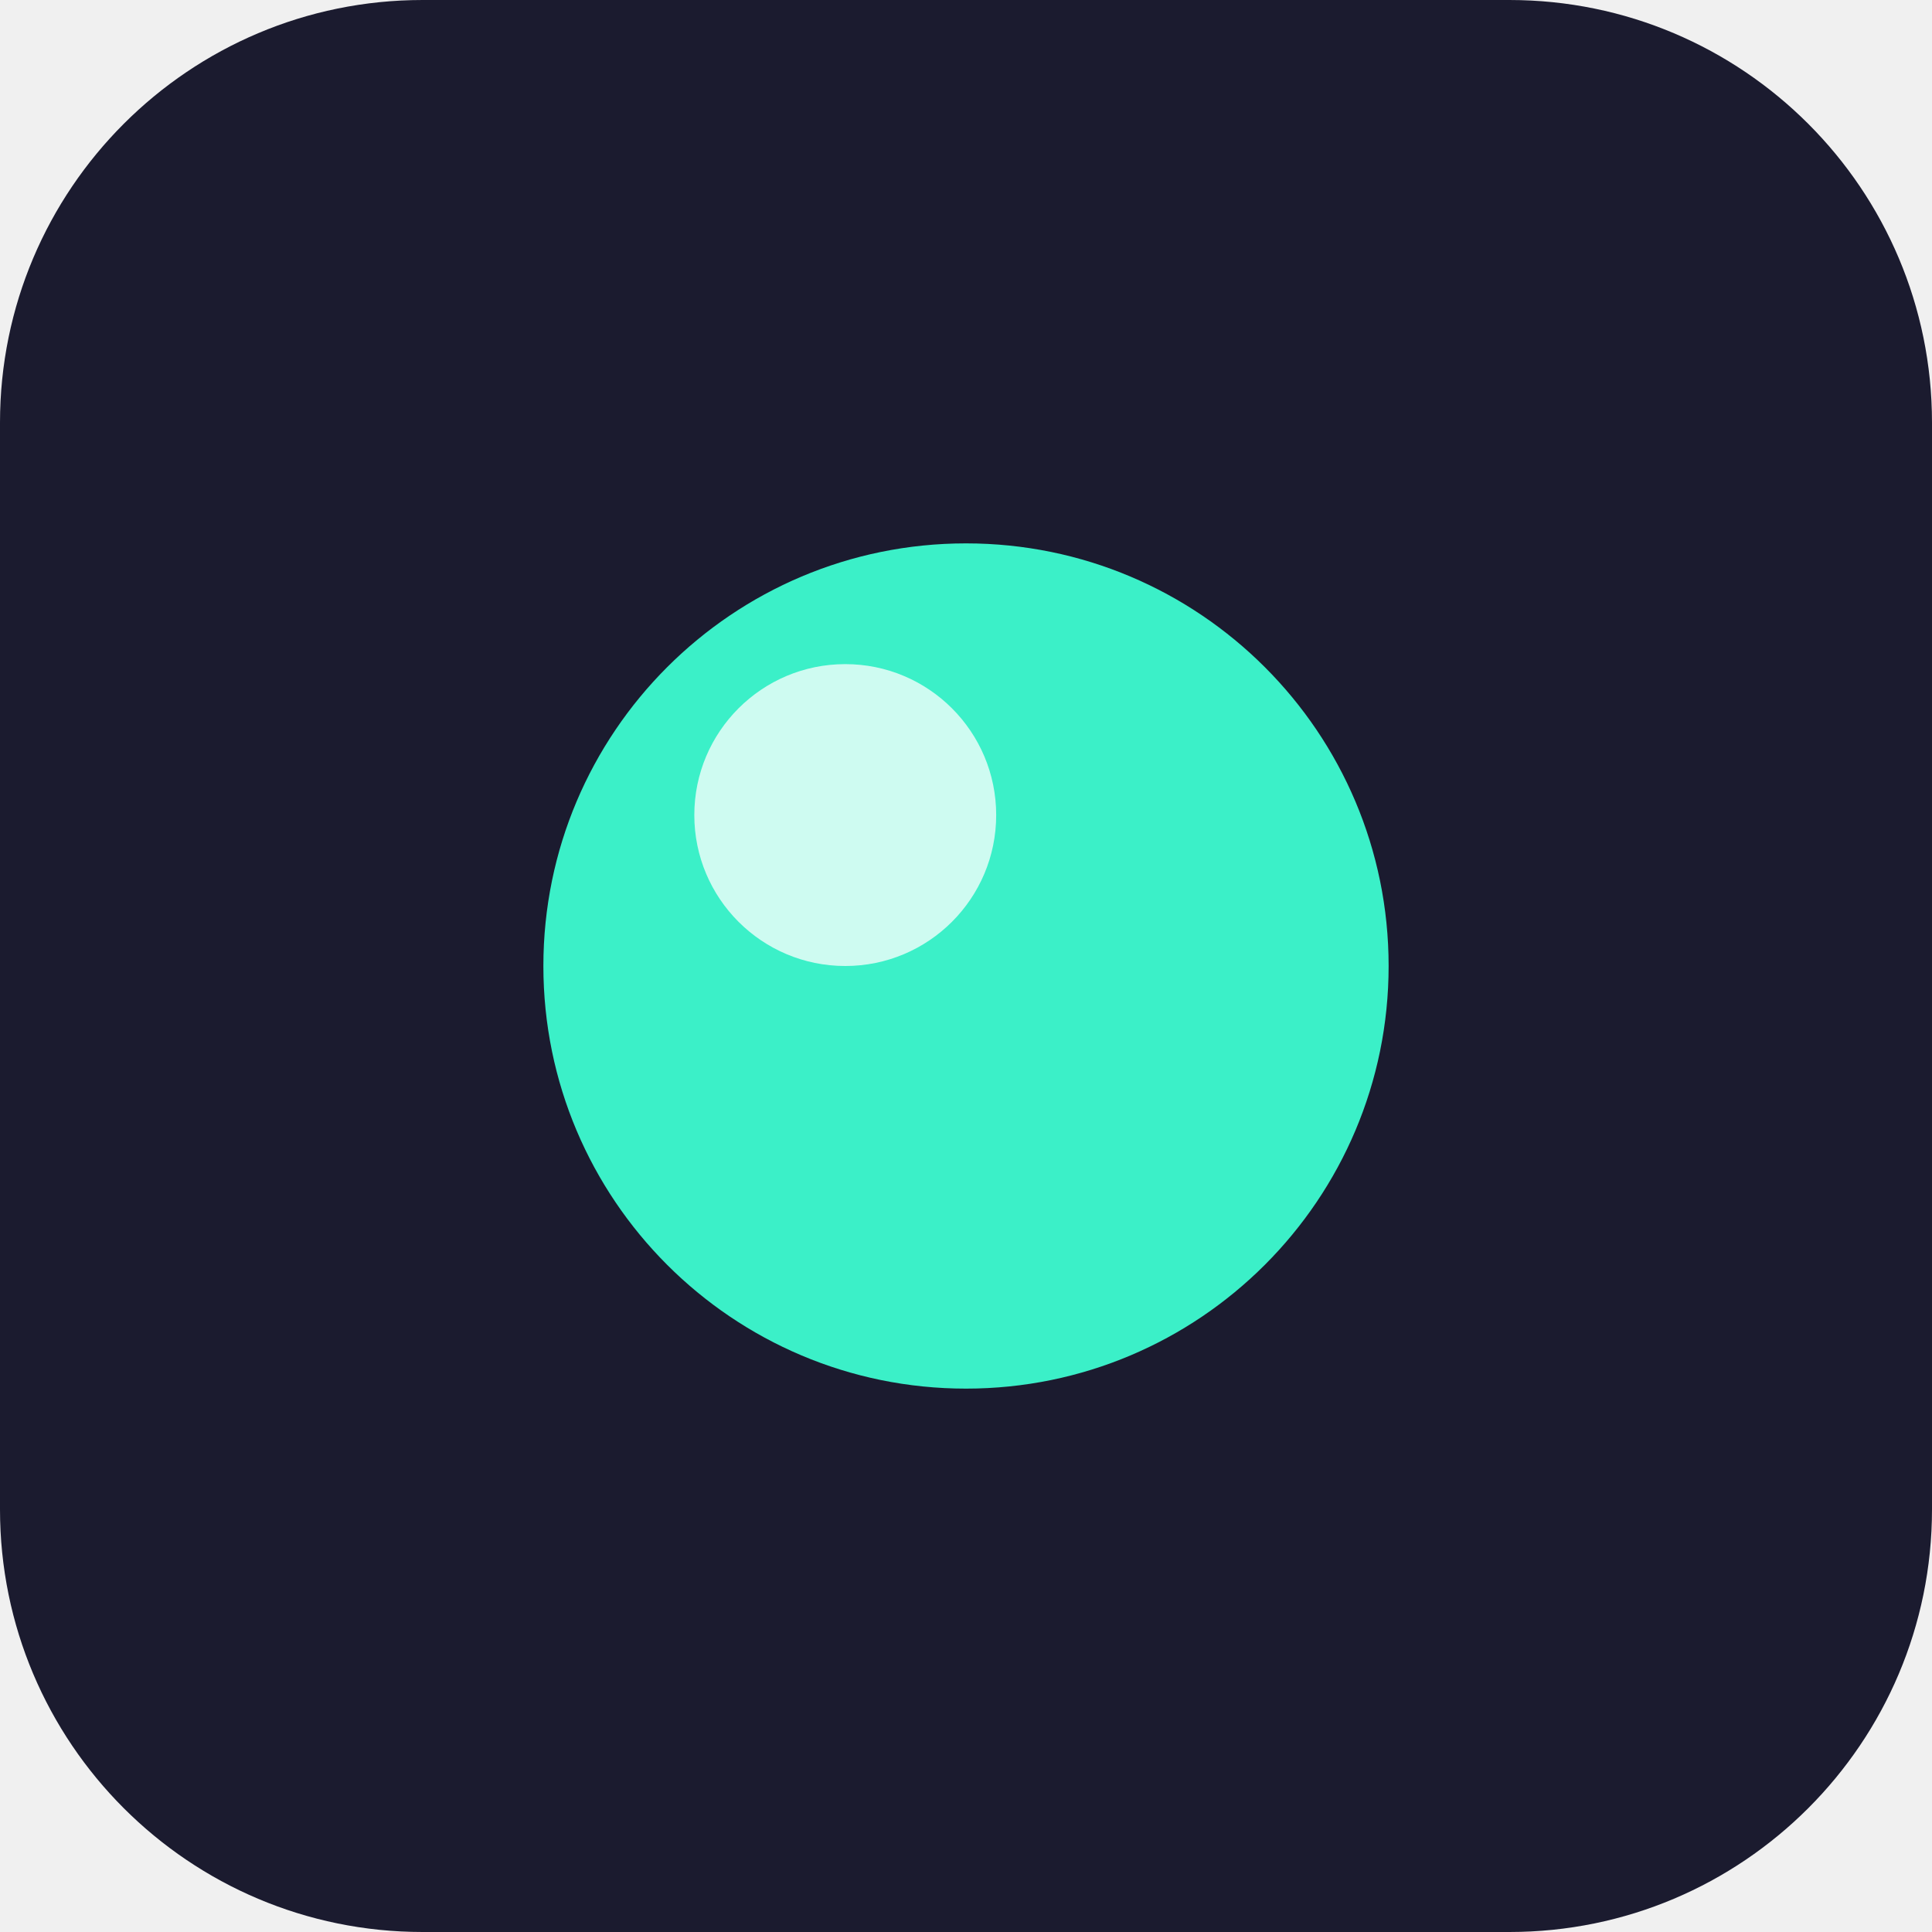
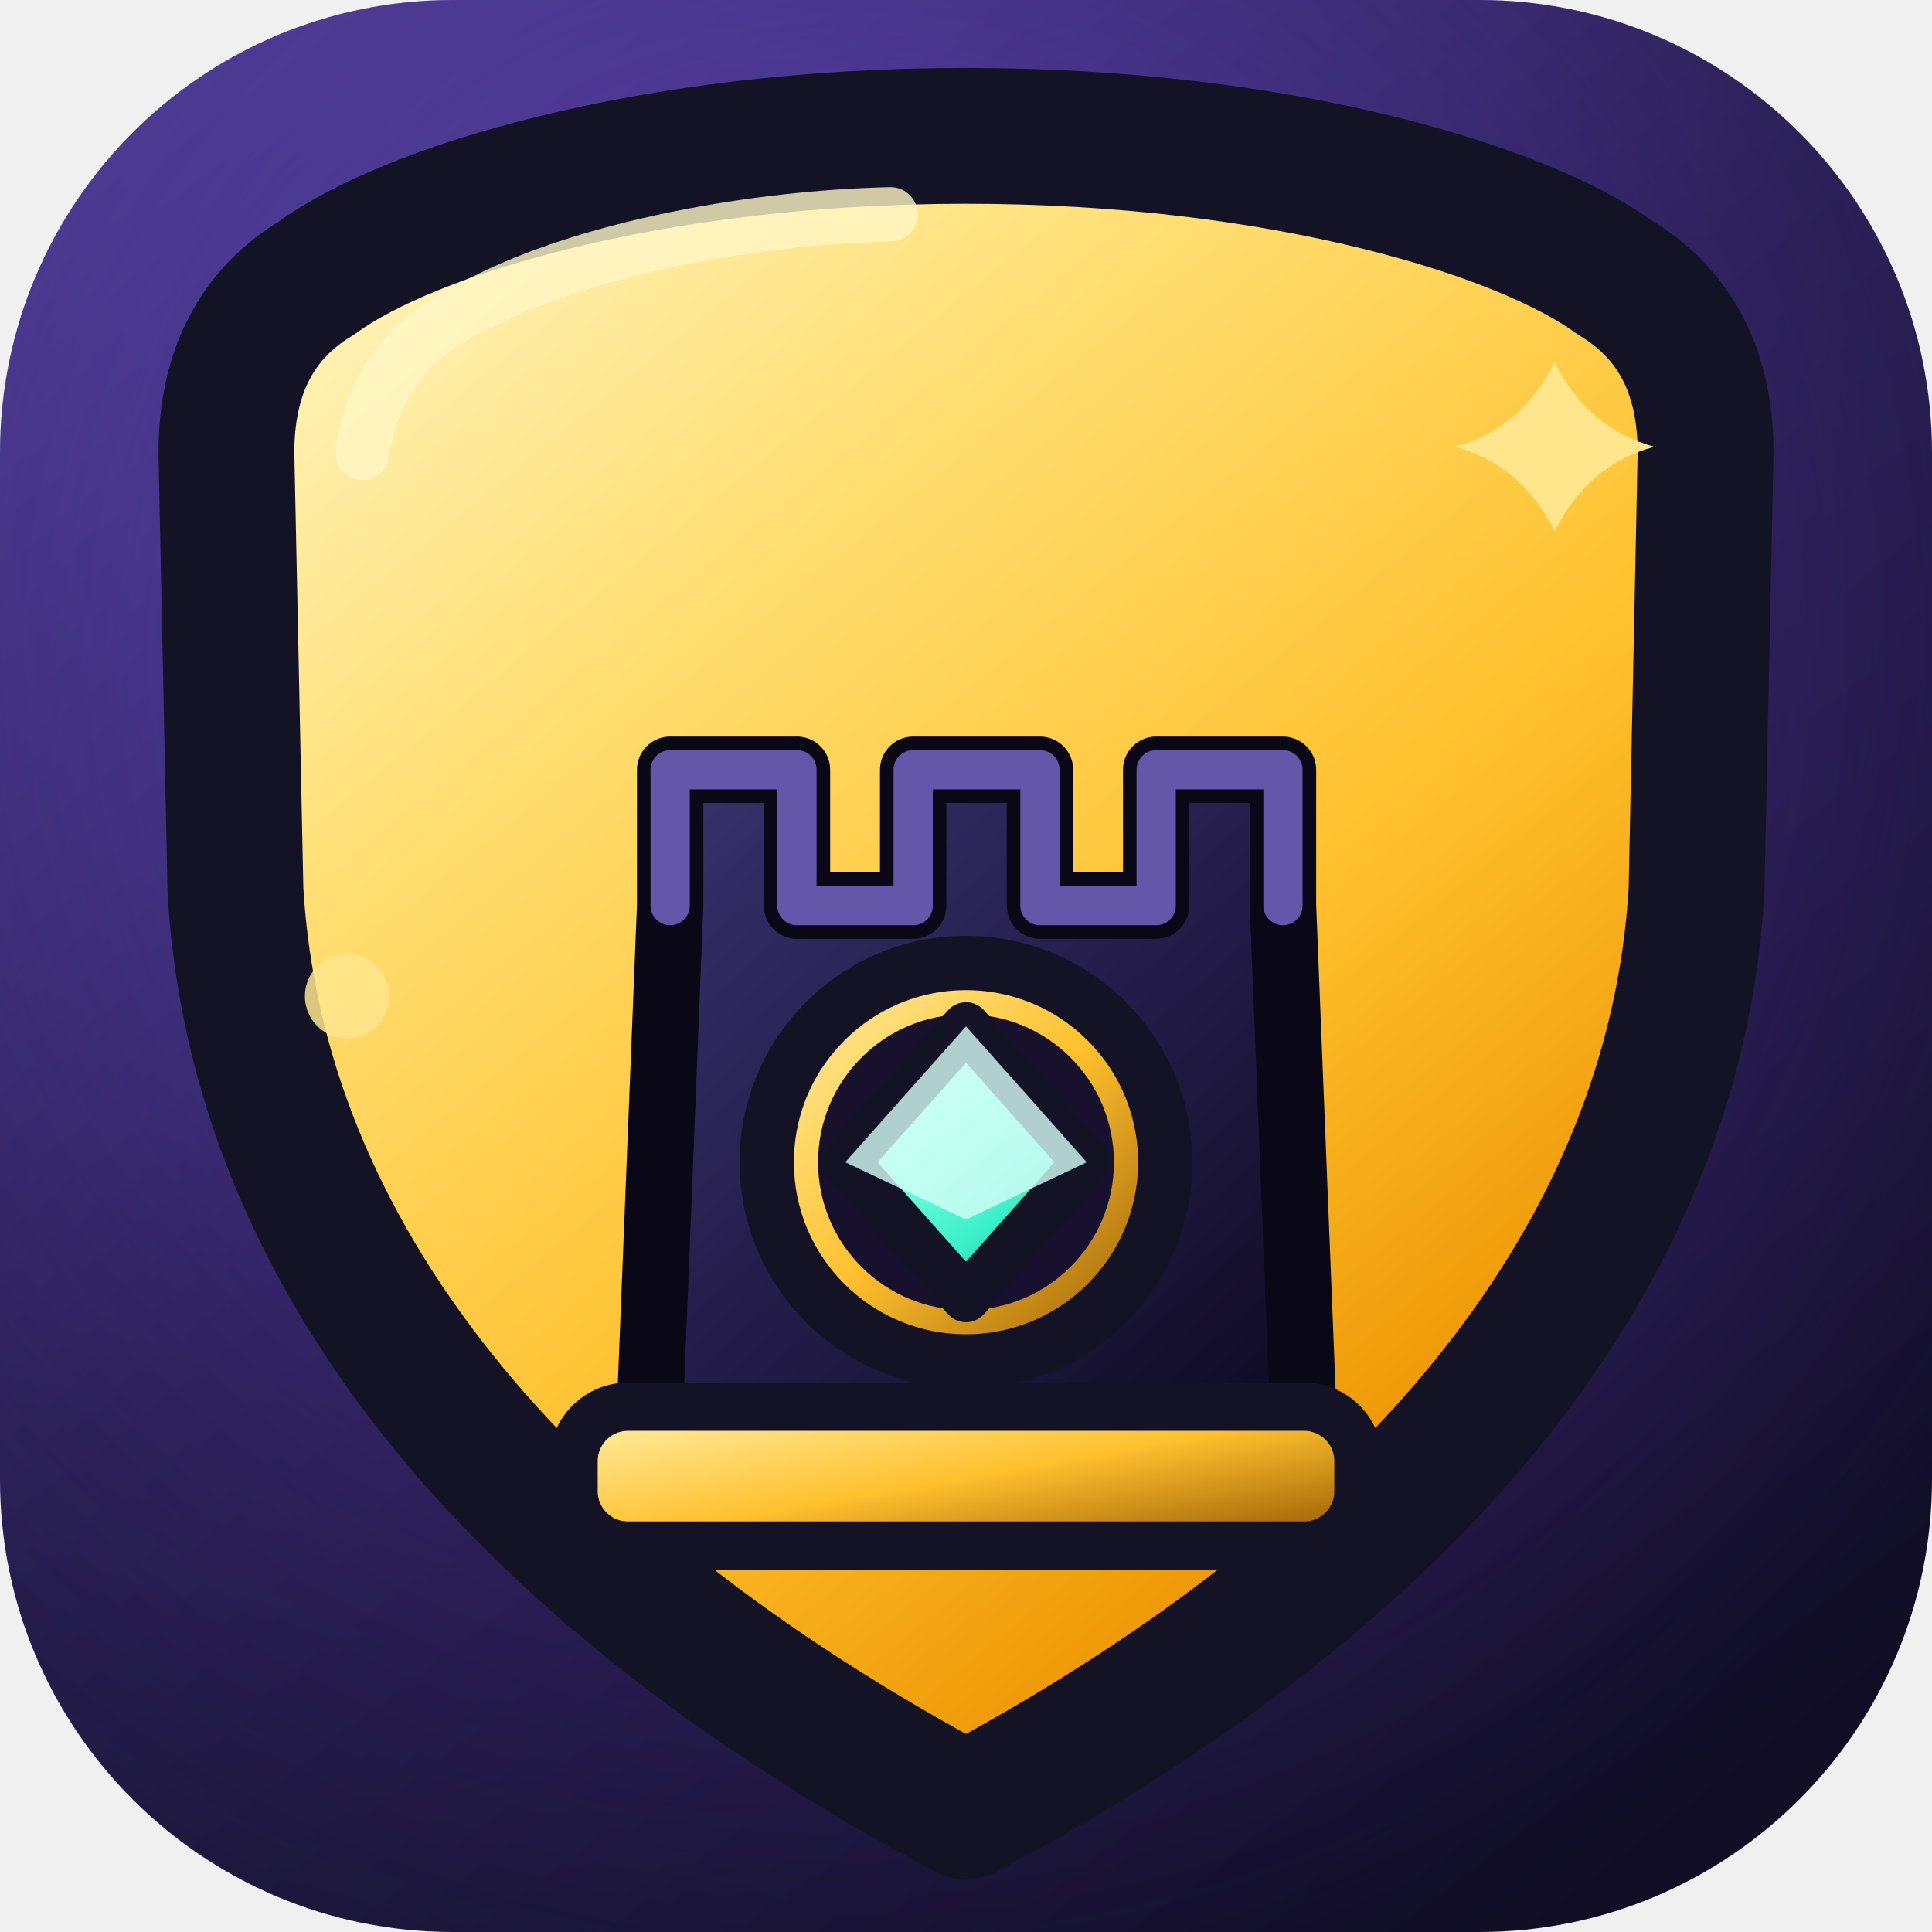
- <svg xmlns="http://www.w3.org/2000/svg" viewBox="0 0 64 64">
-   <rect width="64" height="64" rx="14" fill="#1b1b2f" />
-   <circle cx="32" cy="32" r="14" fill="#3bf0c8" />
-   <circle cx="28" cy="27" r="5" fill="#ffffff" opacity="0.75" />
+ <svg xmlns="http://www.w3.org/2000/svg" viewBox="0 0 64 64" width="64" height="64">
+   <defs>
+     <linearGradient id="bg" x1="0.12" y1="0" x2="0.88" y2="1">
+       <stop offset="0" stop-color="#453A85" />
+       <stop offset="0.45" stop-color="#241D4A" />
+       <stop offset="1" stop-color="#0F0C22" />
+     </linearGradient>
+     <radialGradient id="halo" cx="0.44" cy="0.34" r="0.7">
+       <stop offset="0" stop-color="#8A5CFF" stop-opacity="0.5" />
+       <stop offset="1" stop-color="#5A35C4" stop-opacity="0" />
+     </radialGradient>
+     <linearGradient id="gold" x1="0.12" y1="0" x2="0.84" y2="1">
+       <stop offset="0" stop-color="#FFF6C4" />
+       <stop offset="0.28" stop-color="#FFDE72" />
+       <stop offset="0.58" stop-color="#FFC12E" />
+       <stop offset="0.82" stop-color="#EF9A08" />
+       <stop offset="1" stop-color="#B96800" />
+     </linearGradient>
+     <linearGradient id="goldTrim" x1="0" y1="0" x2="1" y2="1">
+       <stop offset="0" stop-color="#FFF3B0" />
+       <stop offset="0.5" stop-color="#FFC12E" />
+       <stop offset="1" stop-color="#8F5300" />
+     </linearGradient>
+     <linearGradient id="tower" x1="0.1" y1="0" x2="0.9" y2="1">
+       <stop offset="0" stop-color="#37306B" />
+       <stop offset="0.55" stop-color="#211A45" />
+       <stop offset="1" stop-color="#0E0A1F" />
+     </linearGradient>
+     <linearGradient id="gem" x1="0.15" y1="0" x2="0.85" y2="1">
+       <stop offset="0" stop-color="#D6FFF7" />
+       <stop offset="0.35" stop-color="#7CFFE4" />
+       <stop offset="0.7" stop-color="#3BF0C8" />
+       <stop offset="1" stop-color="#0E9C85" />
+     </linearGradient>
+     <radialGradient id="gemGlow" cx="0.5" cy="0.5" r="0.5">
+       <stop offset="0" stop-color="#7CFFE4" stop-opacity="0.85" />
+       <stop offset="1" stop-color="#3BF0C8" stop-opacity="0" />
+     </radialGradient>
+   </defs>
+   <rect width="64" height="64" rx="15" fill="url(#bg)" />
+   <rect width="64" height="64" rx="15" fill="url(#halo)" />
+   <path d="M 32 4.5        C 42.5 4.5 50.5 7 53.5 9.2        Q 56.5 11 56.5 15        L 56.2 29.5        C 55.5 41.5 47 52 32 60        C 17 52 8.5 41.5 7.8 29.5        L 7.5 15        Q 7.5 11 10.5 9.2        C 13.5 7 21.5 4.5 32 4.5 Z" fill="url(#gold)" stroke="#141326" stroke-width="4.5" stroke-linejoin="round" />
+   <path d="M 12 15        Q 12.5 11.5 16 10        C 19.5 8.2 25 7.2 29.5 7.1" fill="none" stroke="#FFF6C4" stroke-width="1.8" stroke-linecap="round" opacity="0.8" />
+   <path d="M 21.5 47.5        L 22.2 30        V 25.5 H 26.4 V 30        H 30.25 V 25.5 H 34.45 V 30        H 38.3 V 25.5 H 42.5 V 30        L 43.2 47.5        Q 43.2 49.8 40.7 49.8 H 24 Q 21.5 49.8 21.5 47.5 Z" fill="url(#tower)" stroke="#0A0817" stroke-width="2.2" stroke-linejoin="round" />
+   <path d="M 22.2 30 V 25.5 H 26.4 V 30 H 30.25 V 25.5 H 34.45 V 30 H 38.3 V 25.5 H 42.5 V 30" fill="none" stroke="#8A79E8" stroke-width="1.3" stroke-linecap="round" stroke-linejoin="round" opacity="0.7" />
+   <rect x="19" y="46.6" width="26" height="4.6" rx="1.8" fill="url(#goldTrim)" stroke="#141326" stroke-width="1.6" />
+   <circle cx="32" cy="38.5" r="7.2" fill="url(#gemGlow)" />
+   <circle cx="32" cy="38.5" r="6.6" fill="url(#goldTrim)" stroke="#141326" stroke-width="1.8" />
+   <circle cx="32" cy="38.5" r="4.9" fill="#17112E" />
+   <path d="M 32 34 L 36 38.5 L 32 43 L 28 38.5 Z" fill="url(#gem)" stroke="#141326" stroke-width="1.6" stroke-linejoin="round" />
+   <path d="M 32 34 L 28 38.5 L 32 40.4 L 36 38.5 Z" fill="#D6FFF7" opacity="0.8" />
+   <path d="M 51.5 12 Q 52.6 14.2 54.8 14.8 Q 52.6 15.4 51.5 17.6 Q 50.4 15.4 48.2 14.8 Q 50.4 14.2 51.5 12 Z" fill="#FFE58C" />
+   <circle cx="11.5" cy="33" r="1.4" fill="#FFE58C" opacity="0.85" />
</svg>
